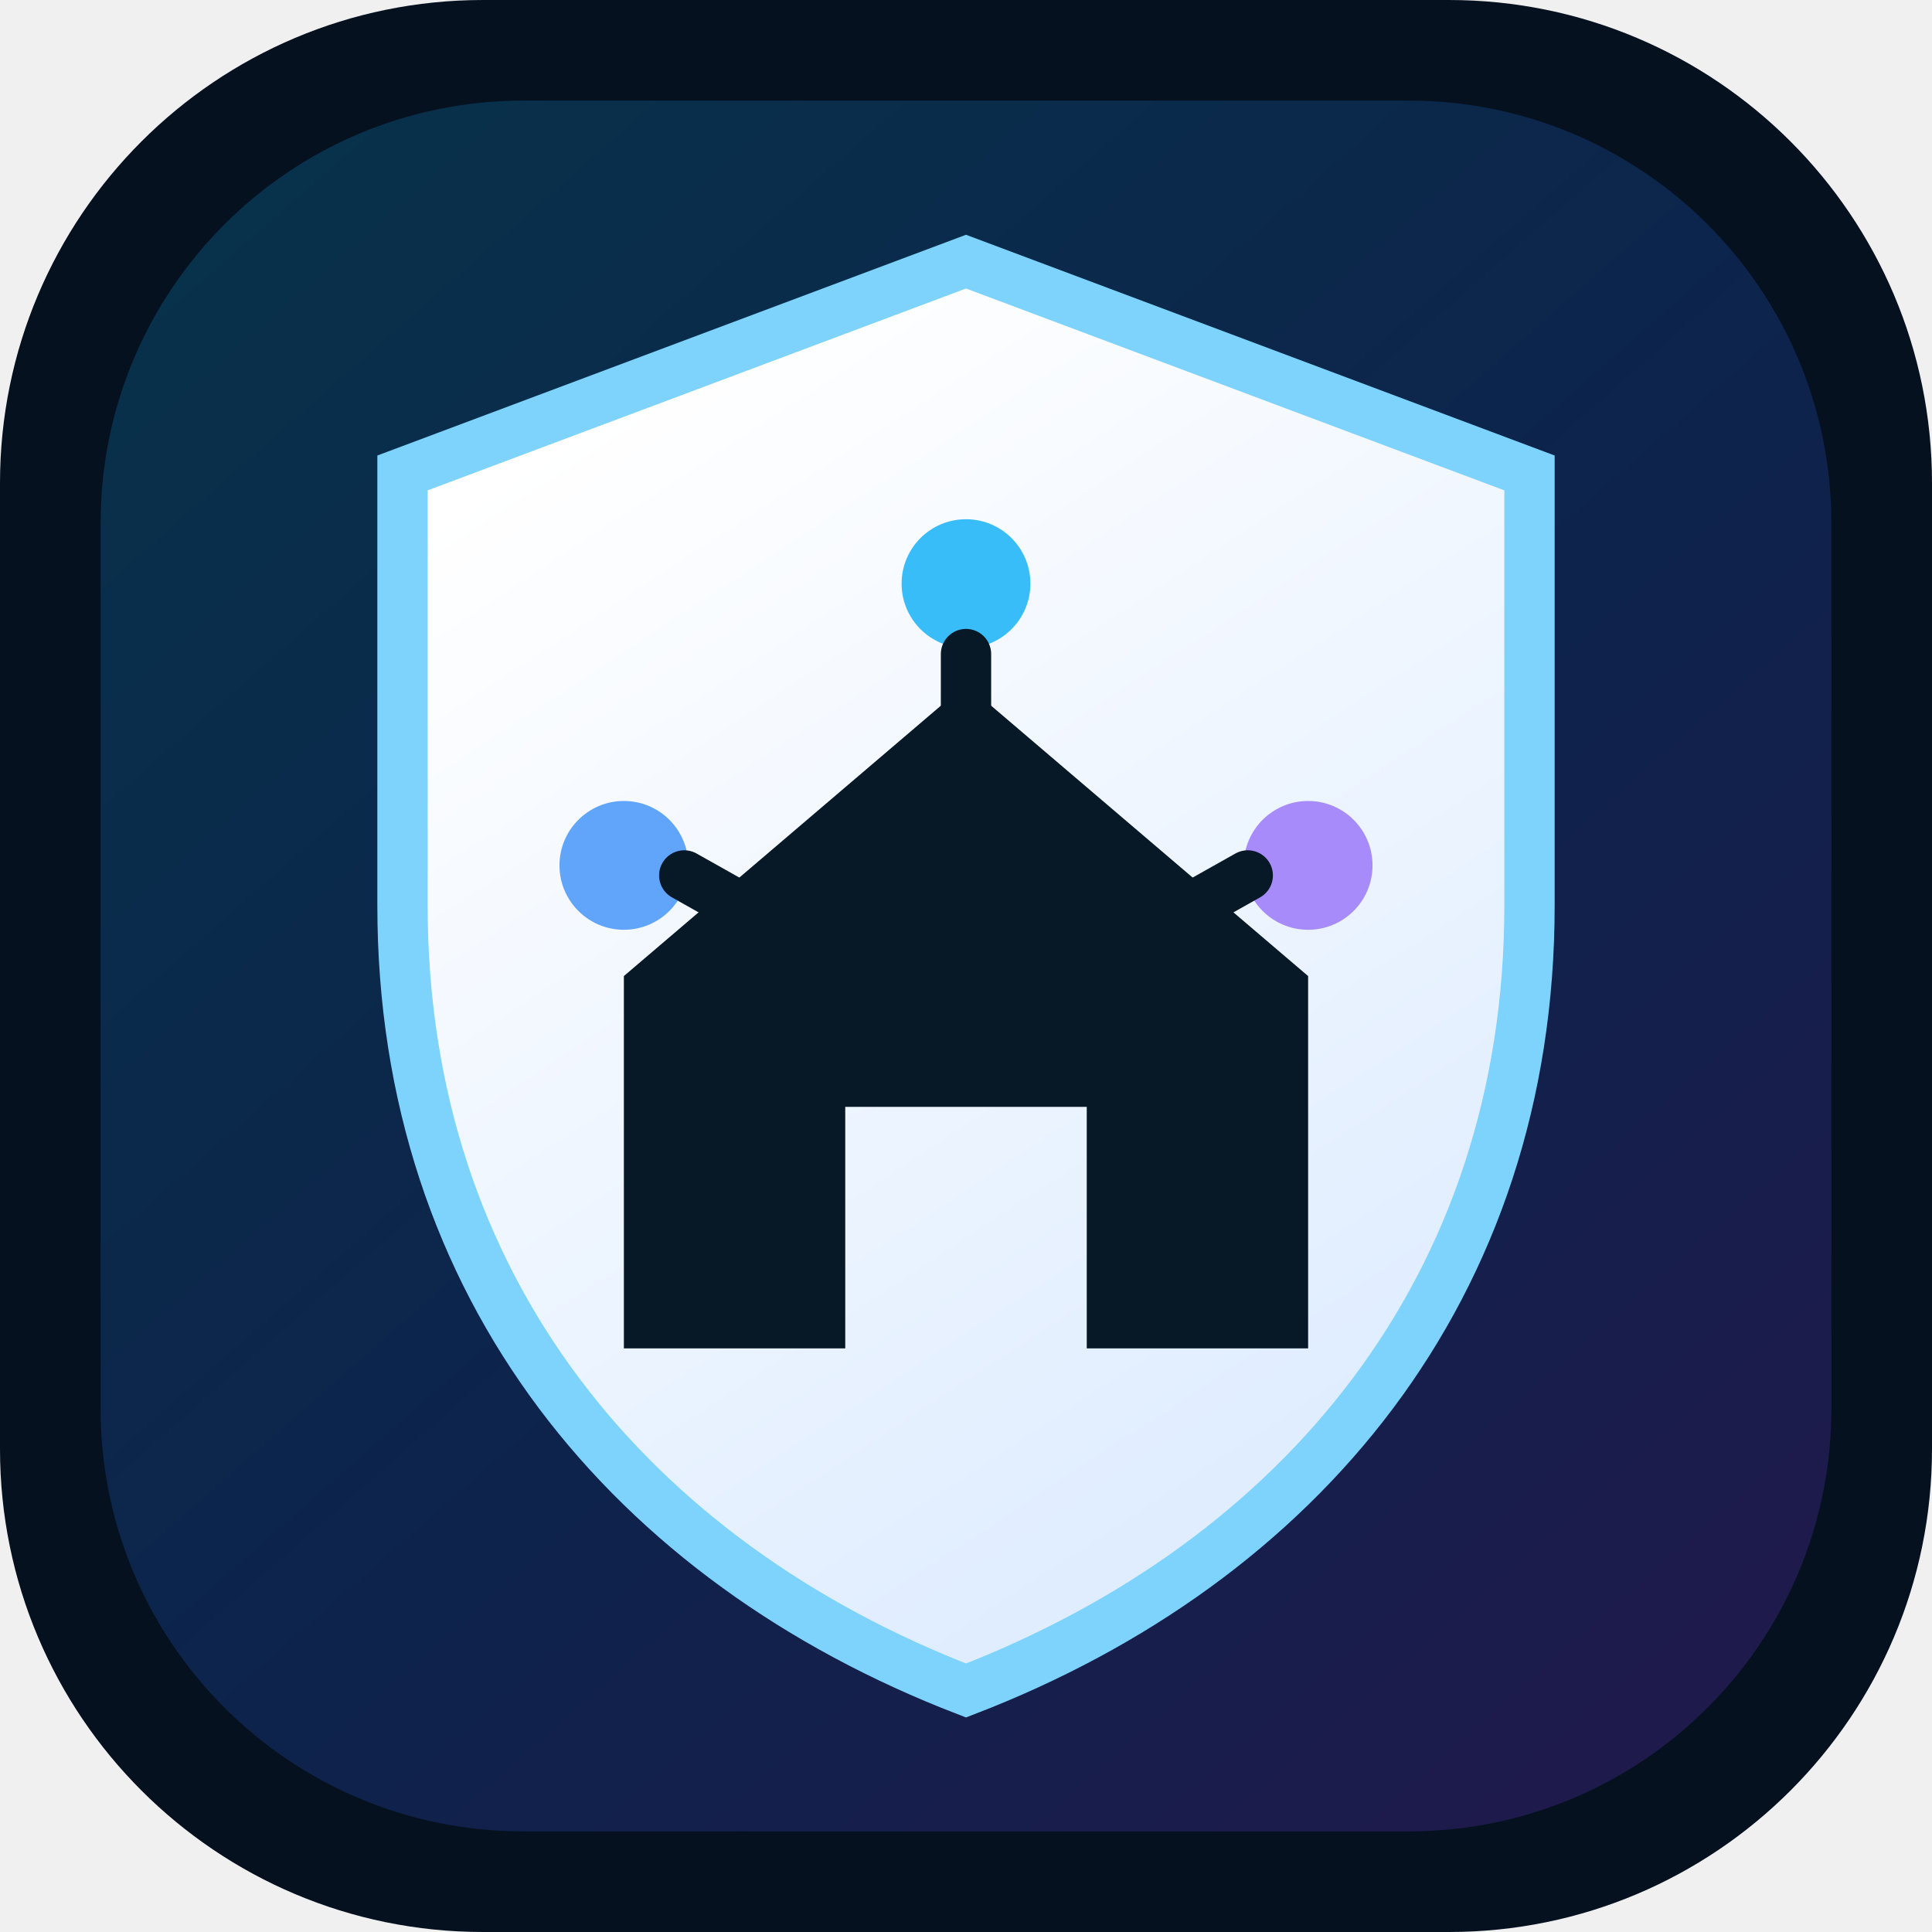
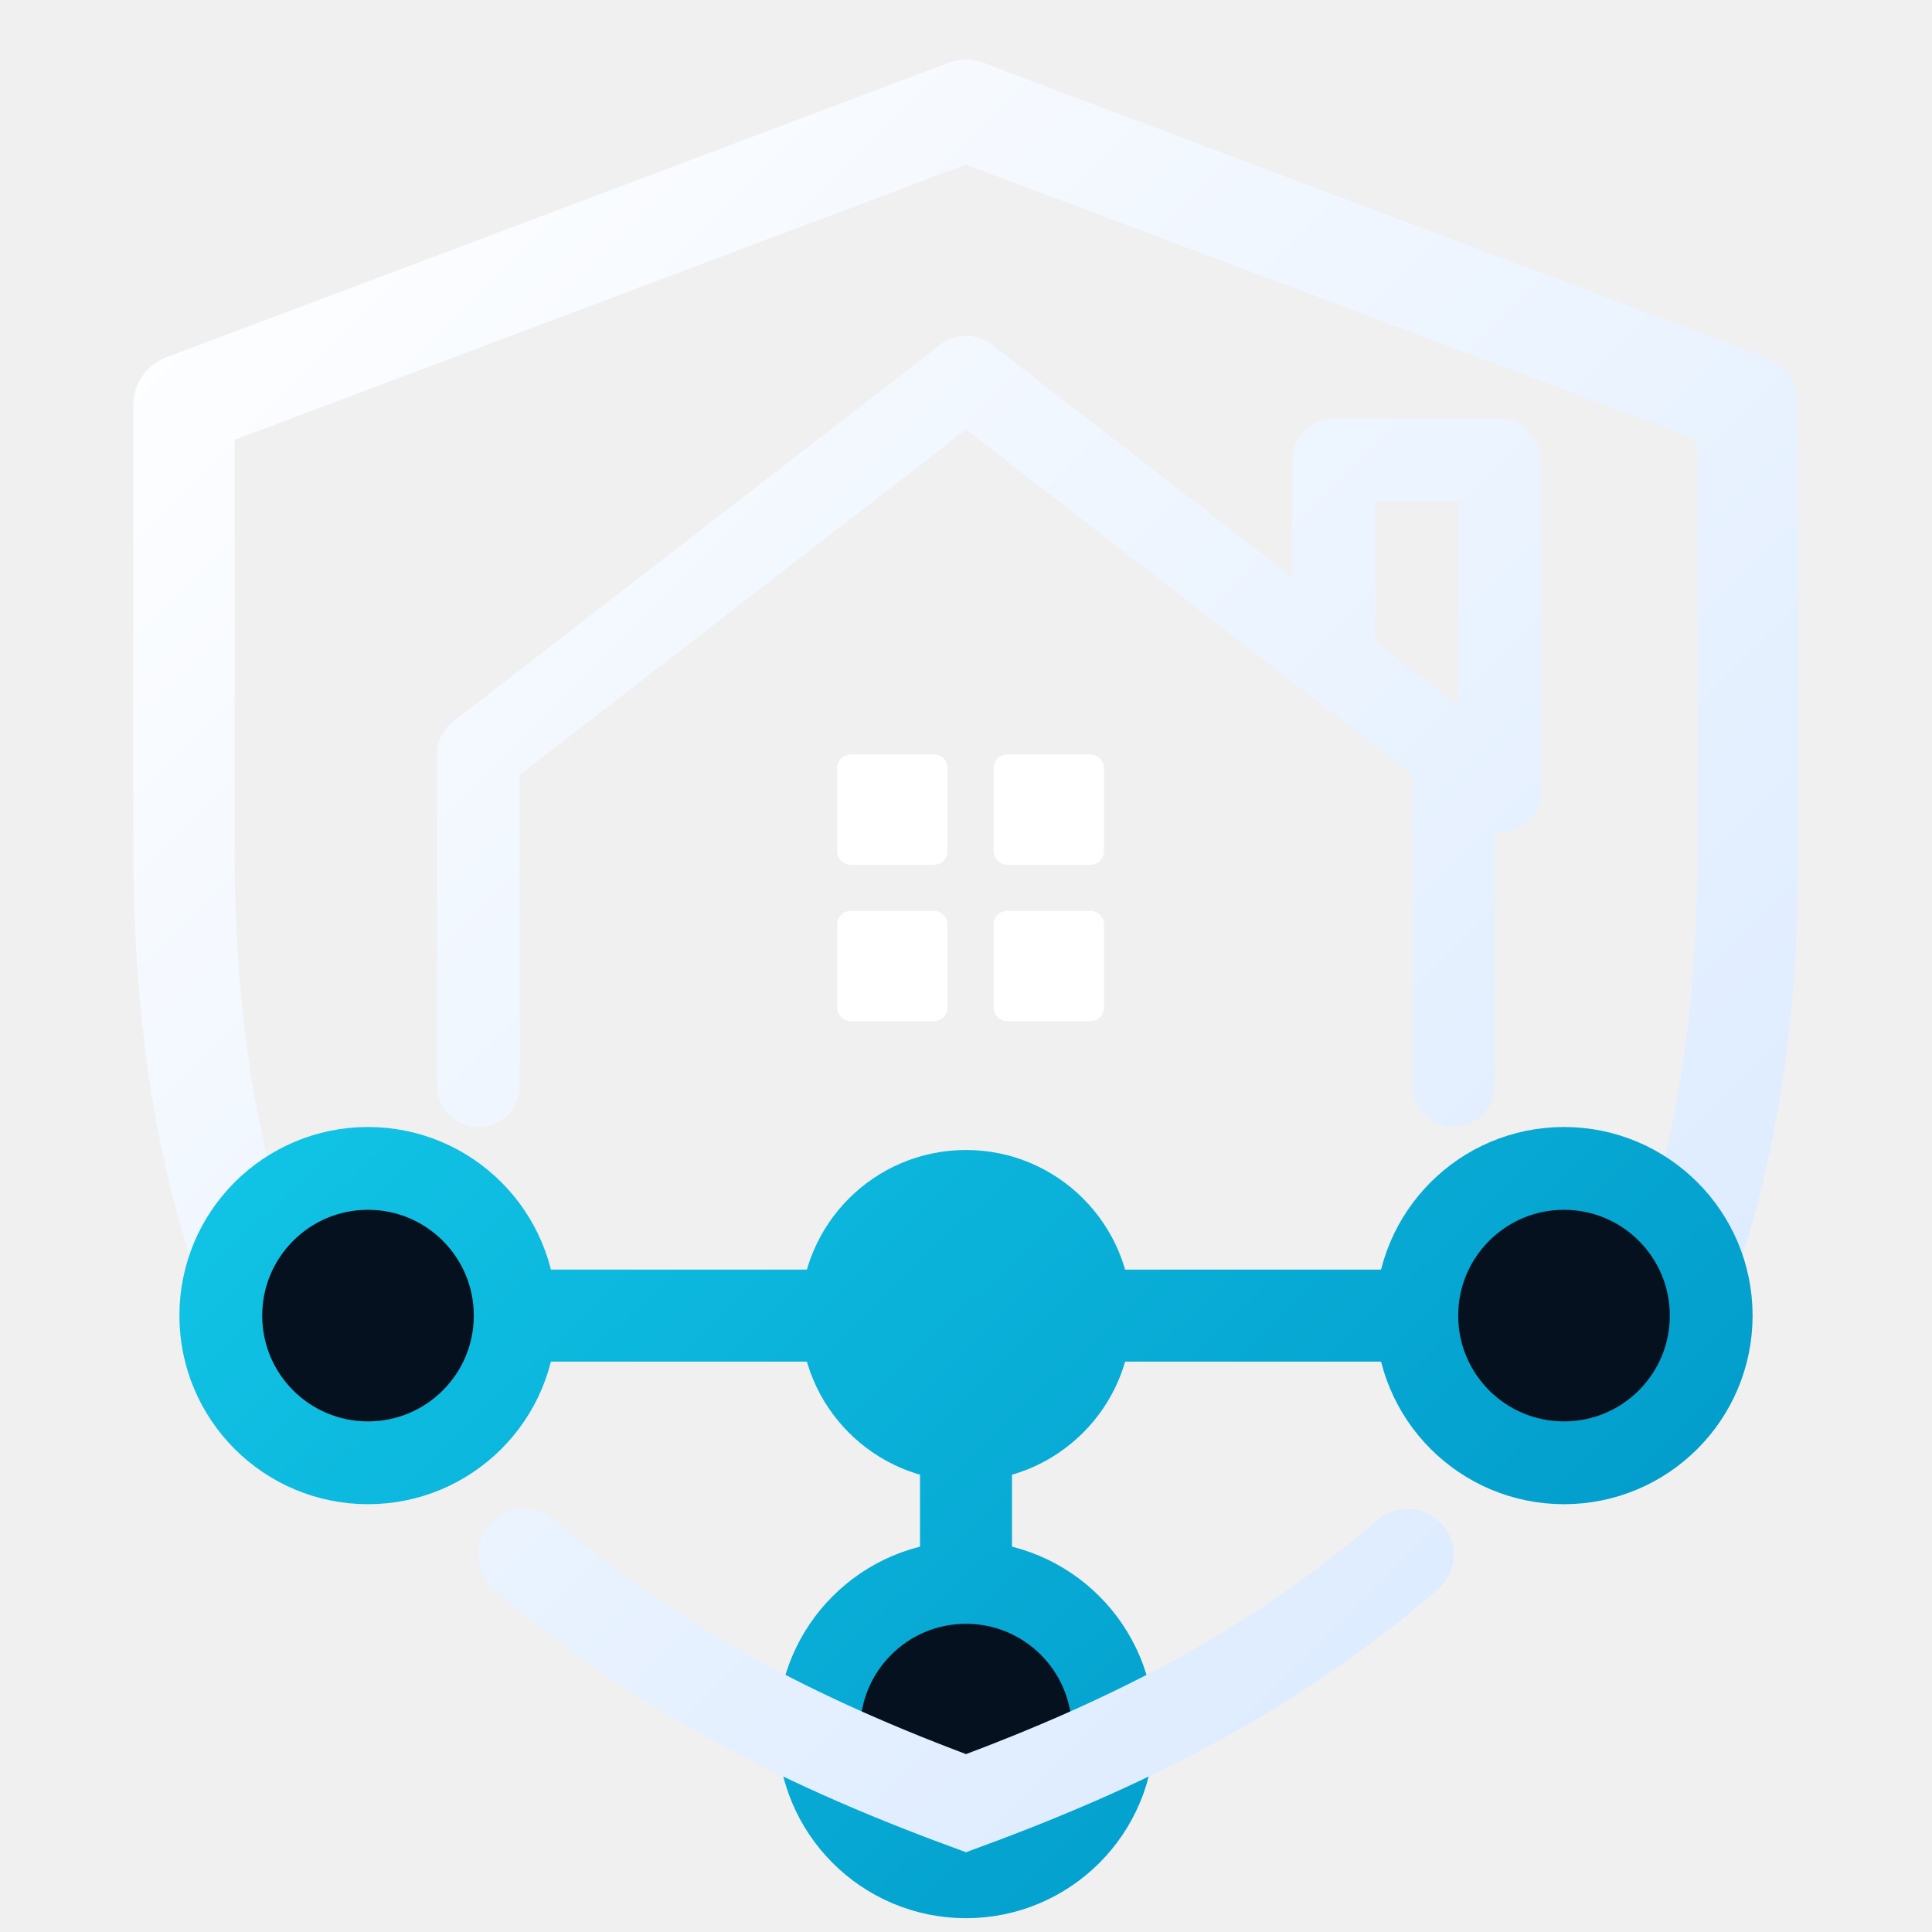
- <svg xmlns="http://www.w3.org/2000/svg" width="96" height="96" viewBox="0 0 96 96" fill="none">
+ <svg xmlns="http://www.w3.org/2000/svg" width="96" height="96" viewBox="0 0 210 210" role="img" aria-labelledby="title">
  <defs>
-     <linearGradient id="bg" x1="12" y1="8" x2="84" y2="90" gradientUnits="userSpaceOnUse">
-       <stop stop-color="#0EA5E9" />
-       <stop offset="0.55" stop-color="#2563EB" />
-       <stop offset="1" stop-color="#7C3AED" />
+     <linearGradient id="cyan" x1="30" y1="25" x2="190" y2="190" gradientUnits="userSpaceOnUse">
+       <stop stop-color="#18D7F2" />
+       <stop offset="1" stop-color="#0096C7" />
    </linearGradient>
-     <linearGradient id="shield" x1="30" y1="20" x2="68" y2="78" gradientUnits="userSpaceOnUse">
+     <linearGradient id="white" x1="20" y1="15" x2="175" y2="170" gradientUnits="userSpaceOnUse">
      <stop stop-color="#FFFFFF" />
      <stop offset="1" stop-color="#DCEBFF" />
    </linearGradient>
  </defs>
-   <rect width="96" height="96" rx="24" fill="#06111F" />
-   <rect x="5" y="5" width="86" height="86" rx="21" fill="url(#bg)" opacity="0.22" />
-   <path d="M48 13 76 23.5V45c0 19-11.4 32.6-28 39-16.6-6.4-28-20-28-39V23.5L48 13Z" fill="url(#shield)" stroke="#7DD3FC" stroke-width="2.5" />
-   <path d="M31 48.5 48 34l17 14.5V67H54V55H42v12H31V48.5Z" fill="#071827" />
-   <circle cx="48" cy="29" r="3.2" fill="#38BDF8" />
-   <circle cx="31" cy="43" r="3.2" fill="#60A5FA" />
-   <circle cx="65" cy="43" r="3.2" fill="#A78BFA" />
-   <path d="M48 32.5V37M34 43.5l8 4.5M62 43.5 54 48" stroke="#071827" stroke-width="2.5" stroke-linecap="round" />
+   <path d="M105 12 190 44v48c0 21-3 40-12 58" fill="none" stroke="url(#white)" stroke-width="11" stroke-linecap="round" stroke-linejoin="round" />
+   <path d="M32 150c-9-18-12-37-12-58V44l85-32" fill="none" stroke="url(#white)" stroke-width="11" stroke-linecap="round" stroke-linejoin="round" />
+   <path d="M52 118V82l53-41 53 41v36M145 72V50h18v36" fill="none" stroke="url(#white)" stroke-width="9" stroke-linecap="round" stroke-linejoin="round" />
+   <rect x="91" y="82" width="12" height="12" rx="1.5" fill="#FFFFFF" />
+   <rect x="108" y="82" width="12" height="12" rx="1.5" fill="#FFFFFF" />
+   <rect x="91" y="99" width="12" height="12" rx="1.5" fill="#FFFFFF" />
+   <rect x="108" y="99" width="12" height="12" rx="1.5" fill="#FFFFFF" />
+   <path d="M40 143h130M105 143v45" fill="none" stroke="url(#cyan)" stroke-width="10" stroke-linecap="round" />
+   <circle cx="40" cy="143" r="16" fill="#06111F" stroke="url(#cyan)" stroke-width="9" />
+   <circle cx="170" cy="143" r="16" fill="#06111F" stroke="url(#cyan)" stroke-width="9" />
+   <circle cx="105" cy="143" r="18" fill="url(#cyan)" />
+   <circle cx="105" cy="188" r="16" fill="#06111F" stroke="url(#cyan)" stroke-width="9" />
+   <path d="M57 169c14 12 29 20 48 27 19-7 34-15 48-27" fill="none" stroke="url(#white)" stroke-width="10" stroke-linecap="round" />
</svg>
